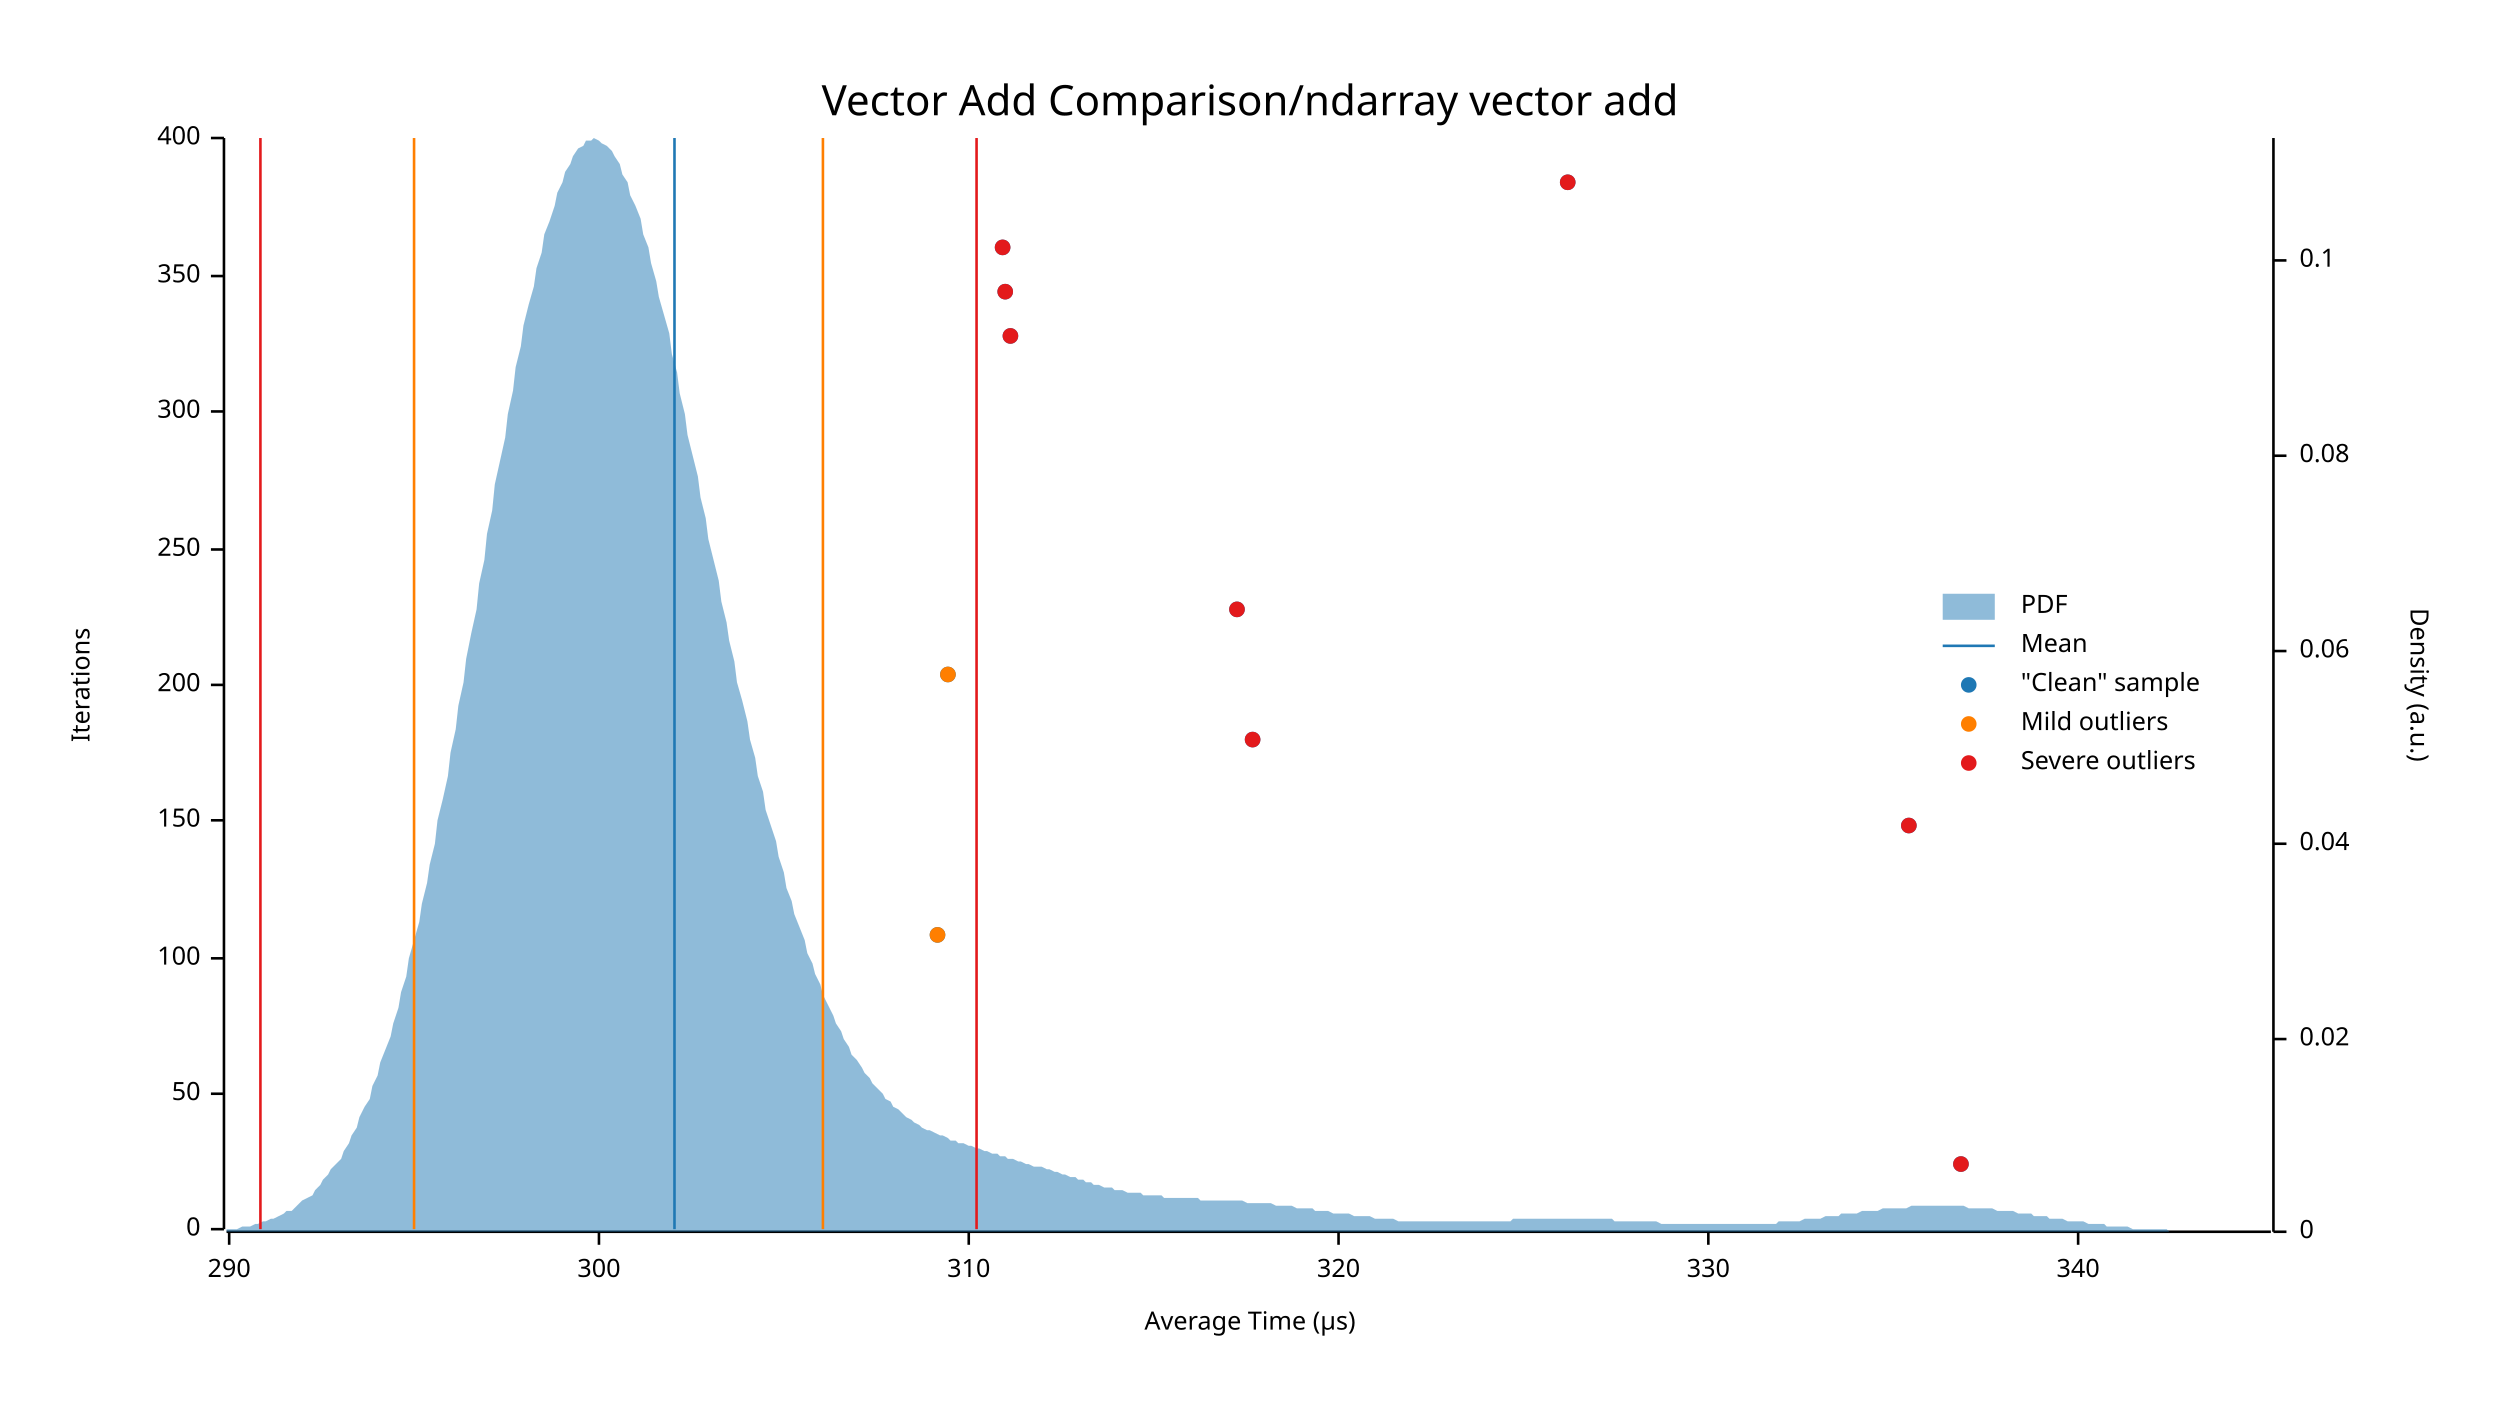
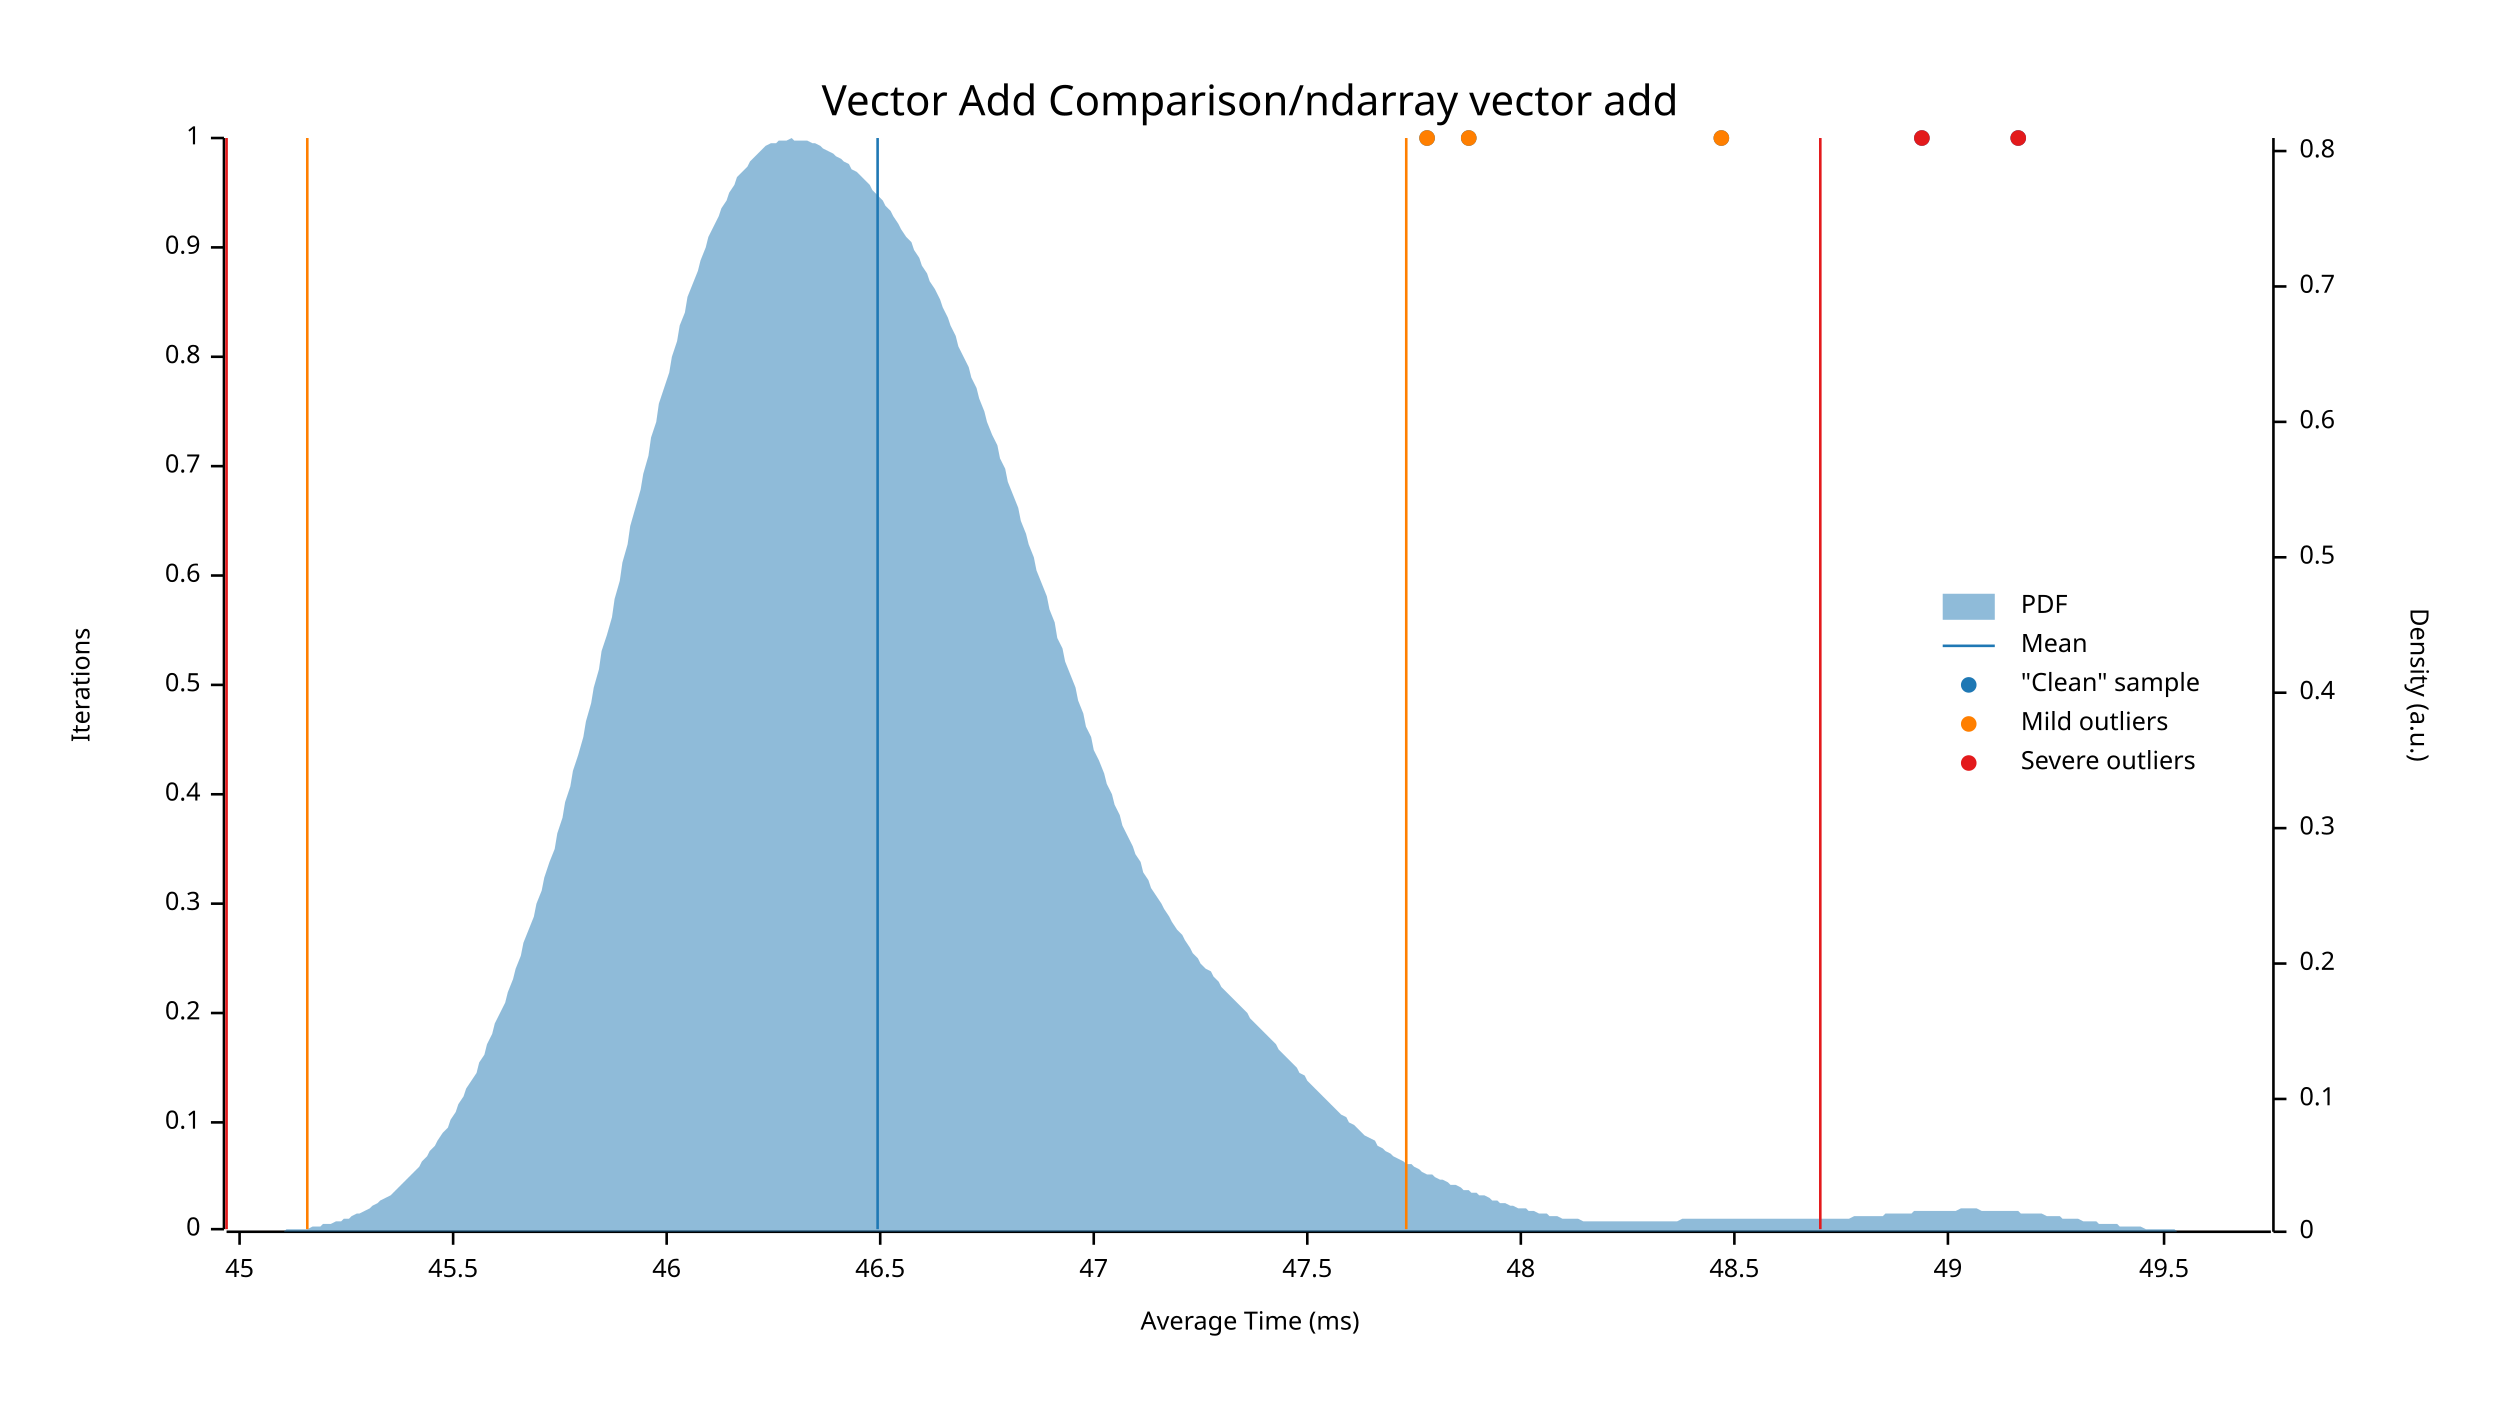
<svg xmlns="http://www.w3.org/2000/svg" width="960" height="540" viewBox="0 0 960 540">
  <text x="480" y="32" dy="0.76em" text-anchor="middle" font-family="sans-serif" font-size="16.129" opacity="1" fill="#000000">
Vector Add Comparison/ndarray vector add
</text>
  <text x="27" y="263" dy="0.76em" text-anchor="middle" font-family="sans-serif" font-size="9.677" opacity="1" fill="#000000" transform="rotate(270, 27, 263)">
Iterations
</text>
  <text x="480" y="513" dy="-0.5ex" text-anchor="middle" font-family="sans-serif" font-size="9.677" opacity="1" fill="#000000">
- Average Time (µs)
+ Average Time (ms)
</text>
  <polyline fill="none" opacity="1" stroke="#000000" stroke-width="1" points="86,53 86,472 " />
  <text x="77" y="472" dy="0.5ex" text-anchor="end" font-family="sans-serif" font-size="9.677" opacity="1" fill="#000000">
0
</text>
  <polyline fill="none" opacity="1" stroke="#000000" stroke-width="1" points="81,472 86,472 " />
-   <text x="77" y="420" dy="0.5ex" text-anchor="end" font-family="sans-serif" font-size="9.677" opacity="1" fill="#000000">
- 50
+   <text x="77" y="431" dy="0.5ex" text-anchor="end" font-family="sans-serif" font-size="9.677" opacity="1" fill="#000000">
+ 0.1
</text>
-   <polyline fill="none" opacity="1" stroke="#000000" stroke-width="1" points="81,420 86,420 " />
-   <text x="77" y="368" dy="0.5ex" text-anchor="end" font-family="sans-serif" font-size="9.677" opacity="1" fill="#000000">
- 100
+   <polyline fill="none" opacity="1" stroke="#000000" stroke-width="1" points="81,431 86,431 " />
+   <text x="77" y="389" dy="0.5ex" text-anchor="end" font-family="sans-serif" font-size="9.677" opacity="1" fill="#000000">
+ 0.2
</text>
-   <polyline fill="none" opacity="1" stroke="#000000" stroke-width="1" points="81,368 86,368 " />
-   <text x="77" y="315" dy="0.5ex" text-anchor="end" font-family="sans-serif" font-size="9.677" opacity="1" fill="#000000">
- 150
+   <polyline fill="none" opacity="1" stroke="#000000" stroke-width="1" points="81,389 86,389 " />
+   <text x="77" y="347" dy="0.5ex" text-anchor="end" font-family="sans-serif" font-size="9.677" opacity="1" fill="#000000">
+ 0.3
</text>
-   <polyline fill="none" opacity="1" stroke="#000000" stroke-width="1" points="81,315 86,315 " />
+   <polyline fill="none" opacity="1" stroke="#000000" stroke-width="1" points="81,347 86,347 " />
+   <text x="77" y="305" dy="0.5ex" text-anchor="end" font-family="sans-serif" font-size="9.677" opacity="1" fill="#000000">
+ 0.4
+ </text>
+   <polyline fill="none" opacity="1" stroke="#000000" stroke-width="1" points="81,305 86,305 " />
  <text x="77" y="263" dy="0.5ex" text-anchor="end" font-family="sans-serif" font-size="9.677" opacity="1" fill="#000000">
- 200
+ 0.5
</text>
  <polyline fill="none" opacity="1" stroke="#000000" stroke-width="1" points="81,263 86,263 " />
-   <text x="77" y="211" dy="0.5ex" text-anchor="end" font-family="sans-serif" font-size="9.677" opacity="1" fill="#000000">
- 250
+   <text x="77" y="221" dy="0.5ex" text-anchor="end" font-family="sans-serif" font-size="9.677" opacity="1" fill="#000000">
+ 0.6
</text>
-   <polyline fill="none" opacity="1" stroke="#000000" stroke-width="1" points="81,211 86,211 " />
-   <text x="77" y="158" dy="0.5ex" text-anchor="end" font-family="sans-serif" font-size="9.677" opacity="1" fill="#000000">
- 300
+   <polyline fill="none" opacity="1" stroke="#000000" stroke-width="1" points="81,221 86,221 " />
+   <text x="77" y="179" dy="0.5ex" text-anchor="end" font-family="sans-serif" font-size="9.677" opacity="1" fill="#000000">
+ 0.7
</text>
-   <polyline fill="none" opacity="1" stroke="#000000" stroke-width="1" points="81,158 86,158 " />
-   <text x="77" y="106" dy="0.5ex" text-anchor="end" font-family="sans-serif" font-size="9.677" opacity="1" fill="#000000">
- 350
+   <polyline fill="none" opacity="1" stroke="#000000" stroke-width="1" points="81,179 86,179 " />
+   <text x="77" y="137" dy="0.5ex" text-anchor="end" font-family="sans-serif" font-size="9.677" opacity="1" fill="#000000">
+ 0.8
</text>
-   <polyline fill="none" opacity="1" stroke="#000000" stroke-width="1" points="81,106 86,106 " />
+   <polyline fill="none" opacity="1" stroke="#000000" stroke-width="1" points="81,137 86,137 " />
+   <text x="77" y="95" dy="0.5ex" text-anchor="end" font-family="sans-serif" font-size="9.677" opacity="1" fill="#000000">
+ 0.9
+ </text>
+   <polyline fill="none" opacity="1" stroke="#000000" stroke-width="1" points="81,95 86,95 " />
  <text x="77" y="53" dy="0.5ex" text-anchor="end" font-family="sans-serif" font-size="9.677" opacity="1" fill="#000000">
- 400
+ 1
</text>
  <polyline fill="none" opacity="1" stroke="#000000" stroke-width="1" points="81,53 86,53 " />
  <polyline fill="none" opacity="1" stroke="#000000" stroke-width="1" points="87,473 872,473 " />
-   <text x="88" y="483" dy="0.76em" text-anchor="middle" font-family="sans-serif" font-size="9.677" opacity="1" fill="#000000">
- 290
+   <text x="92" y="483" dy="0.76em" text-anchor="middle" font-family="sans-serif" font-size="9.677" opacity="1" fill="#000000">
+ 45
</text>
-   <polyline fill="none" opacity="1" stroke="#000000" stroke-width="1" points="88,473 88,478 " />
-   <text x="230" y="483" dy="0.76em" text-anchor="middle" font-family="sans-serif" font-size="9.677" opacity="1" fill="#000000">
- 300
+   <polyline fill="none" opacity="1" stroke="#000000" stroke-width="1" points="92,473 92,478 " />
+   <text x="174" y="483" dy="0.76em" text-anchor="middle" font-family="sans-serif" font-size="9.677" opacity="1" fill="#000000">
+ 45.5
</text>
-   <polyline fill="none" opacity="1" stroke="#000000" stroke-width="1" points="230,473 230,478 " />
-   <text x="372" y="483" dy="0.76em" text-anchor="middle" font-family="sans-serif" font-size="9.677" opacity="1" fill="#000000">
- 310
+   <polyline fill="none" opacity="1" stroke="#000000" stroke-width="1" points="174,473 174,478 " />
+   <text x="256" y="483" dy="0.76em" text-anchor="middle" font-family="sans-serif" font-size="9.677" opacity="1" fill="#000000">
+ 46
</text>
-   <polyline fill="none" opacity="1" stroke="#000000" stroke-width="1" points="372,473 372,478 " />
-   <text x="514" y="483" dy="0.76em" text-anchor="middle" font-family="sans-serif" font-size="9.677" opacity="1" fill="#000000">
- 320
+   <polyline fill="none" opacity="1" stroke="#000000" stroke-width="1" points="256,473 256,478 " />
+   <text x="338" y="483" dy="0.76em" text-anchor="middle" font-family="sans-serif" font-size="9.677" opacity="1" fill="#000000">
+ 46.5
</text>
-   <polyline fill="none" opacity="1" stroke="#000000" stroke-width="1" points="514,473 514,478 " />
-   <text x="656" y="483" dy="0.76em" text-anchor="middle" font-family="sans-serif" font-size="9.677" opacity="1" fill="#000000">
- 330
+   <polyline fill="none" opacity="1" stroke="#000000" stroke-width="1" points="338,473 338,478 " />
+   <text x="420" y="483" dy="0.76em" text-anchor="middle" font-family="sans-serif" font-size="9.677" opacity="1" fill="#000000">
+ 47
</text>
-   <polyline fill="none" opacity="1" stroke="#000000" stroke-width="1" points="656,473 656,478 " />
-   <text x="798" y="483" dy="0.76em" text-anchor="middle" font-family="sans-serif" font-size="9.677" opacity="1" fill="#000000">
- 340
+   <polyline fill="none" opacity="1" stroke="#000000" stroke-width="1" points="420,473 420,478 " />
+   <text x="502" y="483" dy="0.76em" text-anchor="middle" font-family="sans-serif" font-size="9.677" opacity="1" fill="#000000">
+ 47.5
</text>
-   <polyline fill="none" opacity="1" stroke="#000000" stroke-width="1" points="798,473 798,478 " />
+   <polyline fill="none" opacity="1" stroke="#000000" stroke-width="1" points="502,473 502,478 " />
+   <text x="584" y="483" dy="0.76em" text-anchor="middle" font-family="sans-serif" font-size="9.677" opacity="1" fill="#000000">
+ 48
+ </text>
+   <polyline fill="none" opacity="1" stroke="#000000" stroke-width="1" points="584,473 584,478 " />
+   <text x="666" y="483" dy="0.76em" text-anchor="middle" font-family="sans-serif" font-size="9.677" opacity="1" fill="#000000">
+ 48.5
+ </text>
+   <polyline fill="none" opacity="1" stroke="#000000" stroke-width="1" points="666,473 666,478 " />
+   <text x="748" y="483" dy="0.76em" text-anchor="middle" font-family="sans-serif" font-size="9.677" opacity="1" fill="#000000">
+ 49
+ </text>
+   <polyline fill="none" opacity="1" stroke="#000000" stroke-width="1" points="748,473 748,478 " />
+   <text x="831" y="483" dy="0.76em" text-anchor="middle" font-family="sans-serif" font-size="9.677" opacity="1" fill="#000000">
+ 49.5
+ </text>
+   <polyline fill="none" opacity="1" stroke="#000000" stroke-width="1" points="831,473 831,478 " />
  <text x="933" y="263" dy="0.76em" text-anchor="middle" font-family="sans-serif" font-size="9.677" opacity="1" fill="#000000" transform="rotate(90, 933, 263)">
Density (a.u.)
</text>
  <polyline fill="none" opacity="1" stroke="#000000" stroke-width="1" points="873,53 873,473 " />
  <text x="883" y="473" dy="0.5ex" text-anchor="start" font-family="sans-serif" font-size="9.677" opacity="1" fill="#000000">
0
</text>
  <polyline fill="none" opacity="1" stroke="#000000" stroke-width="1" points="873,473 878,473 " />
-   <text x="883" y="399" dy="0.5ex" text-anchor="start" font-family="sans-serif" font-size="9.677" opacity="1" fill="#000000">
- 0.02
- </text>
-   <polyline fill="none" opacity="1" stroke="#000000" stroke-width="1" points="873,399 878,399 " />
-   <text x="883" y="324" dy="0.5ex" text-anchor="start" font-family="sans-serif" font-size="9.677" opacity="1" fill="#000000">
- 0.04
- </text>
-   <polyline fill="none" opacity="1" stroke="#000000" stroke-width="1" points="873,324 878,324 " />
-   <text x="883" y="250" dy="0.5ex" text-anchor="start" font-family="sans-serif" font-size="9.677" opacity="1" fill="#000000">
- 0.06
- </text>
-   <polyline fill="none" opacity="1" stroke="#000000" stroke-width="1" points="873,250 878,250 " />
-   <text x="883" y="175" dy="0.5ex" text-anchor="start" font-family="sans-serif" font-size="9.677" opacity="1" fill="#000000">
- 0.08
- </text>
-   <polyline fill="none" opacity="1" stroke="#000000" stroke-width="1" points="873,175 878,175 " />
-   <text x="883" y="100" dy="0.5ex" text-anchor="start" font-family="sans-serif" font-size="9.677" opacity="1" fill="#000000">
+   <text x="883" y="422" dy="0.5ex" text-anchor="start" font-family="sans-serif" font-size="9.677" opacity="1" fill="#000000">
0.1
</text>
-   <polyline fill="none" opacity="1" stroke="#000000" stroke-width="1" points="873,100 878,100 " />
-   <polygon opacity="0.5" fill="#1F78B4" points="87,472 88,472 90,472 91,472 93,471 94,471 96,471 98,470 99,470 101,469 102,469 104,468 105,468 107,467 109,466 110,465 112,465 113,464 115,462 116,461 118,460 120,459 121,457 123,455 124,453 126,451 127,449 129,447 131,445 132,442 134,439 135,436 137,433 138,429 140,425 142,422 143,417 145,413 146,408 148,403 150,398 151,393 153,387 154,381 156,375 157,368 159,361 161,354 162,347 164,339 165,332 167,324 168,315 170,307 172,298 173,289 175,280 176,271 178,262 179,253 181,243 183,234 184,224 186,215 187,205 189,196 190,186 192,177 194,168 195,159 197,150 198,141 200,133 201,125 203,117 205,110 206,103 208,97 209,90 211,85 213,79 214,74 216,70 217,66 219,63 220,60 222,57 224,56 225,54 227,54 228,53 230,54 231,55 233,56 235,58 236,60 238,63 239,67 241,70 242,75 244,79 246,84 247,90 249,95 250,101 252,108 253,114 255,121 257,128 258,136 260,143 261,151 263,159 264,167 266,175 268,183 269,191 271,199 272,207 274,215 276,223 277,231 279,239 280,246 282,254 283,262 285,269 287,277 288,284 290,291 291,298 293,304 294,311 296,317 298,323 299,329 301,335 302,341 304,346 305,351 307,356 309,361 310,366 312,370 313,374 315,378 316,382 318,386 320,390 321,393 323,396 324,399 326,402 327,405 329,407 331,410 332,412 334,414 335,416 337,418 339,420 340,422 342,423 343,425 345,426 346,427 348,429 350,430 351,431 353,432 354,433 356,434 357,434 359,435 361,436 362,436 364,437 365,438 367,438 368,439 370,439 372,440 373,440 375,441 376,441 378,442 379,442 381,443 383,443 384,444 386,444 387,445 389,445 391,446 392,446 394,447 395,447 397,448 398,448 400,448 402,449 403,449 405,450 406,450 408,451 409,451 411,452 413,452 414,453 416,453 417,454 419,454 420,455 422,455 424,456 425,456 427,456 428,457 430,457 431,457 433,458 435,458 436,458 438,458 439,459 441,459 442,459 444,459 446,459 447,460 449,460 450,460 452,460 454,460 455,460 457,460 458,460 460,460 461,461 463,461 465,461 466,461 468,461 469,461 471,461 472,461 474,461 476,461 477,461 479,462 480,462 482,462 483,462 485,462 487,462 488,462 490,463 491,463 493,463 494,463 496,463 498,464 499,464 501,464 502,464 504,464 505,465 507,465 509,465 510,465 512,466 513,466 515,466 517,466 518,466 520,467 521,467 523,467 524,467 526,467 528,468 529,468 531,468 532,468 534,468 535,468 537,469 539,469 540,469 542,469 543,469 545,469 546,469 548,469 550,469 551,469 553,469 554,469 556,469 557,469 559,469 561,469 562,469 564,469 565,469 567,469 568,469 570,469 572,469 573,469 575,469 576,469 578,469 580,469 581,468 583,468 584,468 586,468 587,468 589,468 591,468 592,468 594,468 595,468 597,468 598,468 600,468 602,468 603,468 605,468 606,468 608,468 609,468 611,468 613,468 614,468 616,468 617,468 619,468 620,469 622,469 624,469 625,469 627,469 628,469 630,469 632,469 633,469 635,469 636,469 638,470 639,470 641,470 643,470 644,470 646,470 647,470 649,470 650,470 652,470 654,470 655,470 657,470 658,470 660,470 661,470 663,470 665,470 666,470 668,470 669,470 671,470 672,470 674,470 676,470 677,470 679,470 680,470 682,470 683,469 685,469 687,469 688,469 690,469 691,469 693,468 695,468 696,468 698,468 699,468 701,467 702,467 704,467 706,467 707,466 709,466 710,466 712,466 713,466 715,465 717,465 718,465 720,465 721,465 723,464 724,464 726,464 728,464 729,464 731,464 732,464 734,463 735,463 737,463 739,463 740,463 742,463 743,463 745,463 746,463 748,463 750,463 751,463 753,463 754,463 756,464 758,464 759,464 761,464 762,464 764,464 765,464 767,465 769,465 770,465 772,465 773,465 775,466 776,466 778,466 780,466 781,467 783,467 784,467 786,467 787,468 789,468 791,468 792,468 794,469 795,469 797,469 798,469 800,469 802,470 803,470 805,470 806,470 808,470 809,471 811,471 813,471 814,471 816,471 817,471 819,472 821,472 822,472 824,472 825,472 827,472 828,472 830,472 832,472 833,473 835,473 836,473 838,473 839,473 841,473 843,473 844,473 846,473 847,473 849,473 850,473 852,473 854,473 855,473 857,473 858,473 860,473 861,473 863,473 865,473 866,473 868,473 869,473 871,473 873,473 873,473 87,473 " />
-   <polyline fill="none" opacity="1" stroke="#1F78B4" stroke-width="1" points="259,472 259,53 " />
-   <polyline fill="none" opacity="1" stroke="#FF7F00" stroke-width="1" points="159,472 159,53 " />
-   <polyline fill="none" opacity="1" stroke="#FF7F00" stroke-width="1" points="316,472 316,53 " />
-   <polyline fill="none" opacity="1" stroke="#E31A1C" stroke-width="1" points="100,472 100,53 " />
-   <polyline fill="none" opacity="1" stroke="#E31A1C" stroke-width="1" points="375,472 375,53 " />
-   <circle cx="753" cy="447" r="3" opacity="1" fill="#1F78B4" stroke="none" stroke-width="1" />
-   <circle cx="360" cy="359" r="3" opacity="1" fill="#1F78B4" stroke="none" stroke-width="1" />
-   <circle cx="733" cy="317" r="3" opacity="1" fill="#1F78B4" stroke="none" stroke-width="1" />
-   <circle cx="481" cy="284" r="3" opacity="1" fill="#1F78B4" stroke="none" stroke-width="1" />
-   <circle cx="364" cy="259" r="3" opacity="1" fill="#1F78B4" stroke="none" stroke-width="1" />
-   <circle cx="475" cy="234" r="3" opacity="1" fill="#1F78B4" stroke="none" stroke-width="1" />
-   <circle cx="388" cy="129" r="3" opacity="1" fill="#1F78B4" stroke="none" stroke-width="1" />
-   <circle cx="386" cy="112" r="3" opacity="1" fill="#1F78B4" stroke="none" stroke-width="1" />
-   <circle cx="385" cy="95" r="3" opacity="1" fill="#1F78B4" stroke="none" stroke-width="1" />
-   <circle cx="602" cy="70" r="3" opacity="1" fill="#1F78B4" stroke="none" stroke-width="1" />
-   <circle cx="360" cy="359" r="3" opacity="1" fill="#FF7F00" stroke="none" stroke-width="1" />
-   <circle cx="364" cy="259" r="3" opacity="1" fill="#FF7F00" stroke="none" stroke-width="1" />
-   <circle cx="753" cy="447" r="3" opacity="1" fill="#E31A1C" stroke="none" stroke-width="1" />
-   <circle cx="733" cy="317" r="3" opacity="1" fill="#E31A1C" stroke="none" stroke-width="1" />
-   <circle cx="481" cy="284" r="3" opacity="1" fill="#E31A1C" stroke="none" stroke-width="1" />
-   <circle cx="475" cy="234" r="3" opacity="1" fill="#E31A1C" stroke="none" stroke-width="1" />
-   <circle cx="388" cy="129" r="3" opacity="1" fill="#E31A1C" stroke="none" stroke-width="1" />
-   <circle cx="386" cy="112" r="3" opacity="1" fill="#E31A1C" stroke="none" stroke-width="1" />
-   <circle cx="385" cy="95" r="3" opacity="1" fill="#E31A1C" stroke="none" stroke-width="1" />
-   <circle cx="602" cy="70" r="3" opacity="1" fill="#E31A1C" stroke="none" stroke-width="1" />
+   <polyline fill="none" opacity="1" stroke="#000000" stroke-width="1" points="873,422 878,422 " />
+   <text x="883" y="370" dy="0.5ex" text-anchor="start" font-family="sans-serif" font-size="9.677" opacity="1" fill="#000000">
+ 0.2
+ </text>
+   <polyline fill="none" opacity="1" stroke="#000000" stroke-width="1" points="873,370 878,370 " />
+   <text x="883" y="318" dy="0.5ex" text-anchor="start" font-family="sans-serif" font-size="9.677" opacity="1" fill="#000000">
+ 0.3
+ </text>
+   <polyline fill="none" opacity="1" stroke="#000000" stroke-width="1" points="873,318 878,318 " />
+   <text x="883" y="266" dy="0.5ex" text-anchor="start" font-family="sans-serif" font-size="9.677" opacity="1" fill="#000000">
+ 0.4
+ </text>
+   <polyline fill="none" opacity="1" stroke="#000000" stroke-width="1" points="873,266 878,266 " />
+   <text x="883" y="214" dy="0.5ex" text-anchor="start" font-family="sans-serif" font-size="9.677" opacity="1" fill="#000000">
+ 0.5
+ </text>
+   <polyline fill="none" opacity="1" stroke="#000000" stroke-width="1" points="873,214 878,214 " />
+   <text x="883" y="162" dy="0.5ex" text-anchor="start" font-family="sans-serif" font-size="9.677" opacity="1" fill="#000000">
+ 0.6
+ </text>
+   <polyline fill="none" opacity="1" stroke="#000000" stroke-width="1" points="873,162 878,162 " />
+   <text x="883" y="110" dy="0.5ex" text-anchor="start" font-family="sans-serif" font-size="9.677" opacity="1" fill="#000000">
+ 0.7
+ </text>
+   <polyline fill="none" opacity="1" stroke="#000000" stroke-width="1" points="873,110 878,110 " />
+   <text x="883" y="58" dy="0.5ex" text-anchor="start" font-family="sans-serif" font-size="9.677" opacity="1" fill="#000000">
+ 0.8
+ </text>
+   <polyline fill="none" opacity="1" stroke="#000000" stroke-width="1" points="873,58 878,58 " />
+   <polygon opacity="0.5" fill="#1F78B4" points="87,473 88,473 90,473 91,473 93,473 94,473 96,473 98,473 99,473 101,473 102,473 104,473 105,473 107,473 109,473 110,472 112,472 113,472 115,472 116,472 118,472 120,471 121,471 123,471 124,470 126,470 127,470 129,469 131,469 132,468 134,468 135,467 137,466 138,466 140,465 142,464 143,463 145,462 146,461 148,460 150,459 151,458 153,456 154,455 156,453 157,452 159,450 161,448 162,446 164,444 165,442 167,440 168,438 170,435 172,433 173,430 175,427 176,424 178,421 179,418 181,415 183,412 184,408 186,405 187,401 189,397 190,393 192,389 194,385 195,381 197,376 198,372 200,367 201,362 203,357 205,352 206,347 208,342 209,337 211,331 213,326 214,320 216,314 217,308 219,302 220,296 222,290 224,283 225,277 227,270 228,264 230,257 231,250 233,244 235,237 236,230 238,223 239,216 241,209 242,202 244,195 246,188 247,182 249,175 250,168 252,162 253,155 255,149 257,143 258,137 260,131 261,125 263,120 264,114 266,109 268,104 269,100 271,95 272,91 274,87 276,83 277,80 279,77 280,74 282,71 283,68 285,66 287,64 288,62 290,60 291,59 293,57 294,56 296,55 298,55 299,54 301,54 302,54 304,53 305,54 307,54 309,54 310,54 312,55 313,55 315,56 316,57 318,58 320,59 321,60 323,61 324,62 326,63 327,65 329,66 331,68 332,69 334,71 335,73 337,75 339,77 340,79 342,81 343,83 345,86 346,88 348,91 350,93 351,96 353,99 354,102 356,105 357,108 359,111 361,115 362,118 364,122 365,125 367,129 368,133 370,137 372,141 373,145 375,149 376,153 378,158 379,162 381,167 383,171 384,176 386,180 387,185 389,190 391,195 392,200 394,205 395,209 397,214 398,219 400,224 402,229 403,234 405,239 406,245 408,249 409,254 411,259 413,264 414,269 416,274 417,279 419,283 420,288 422,292 424,297 425,301 427,305 428,309 430,313 431,317 433,321 435,325 436,328 438,331 439,335 441,338 442,341 444,344 446,347 447,349 449,352 450,354 452,357 454,359 455,361 457,364 458,366 460,368 461,370 463,372 465,373 466,375 468,377 469,379 471,381 472,382 474,384 476,386 477,387 479,389 480,391 482,393 483,394 485,396 487,398 488,399 490,401 491,403 493,405 494,406 496,408 498,410 499,412 501,413 502,415 504,417 505,418 507,420 509,422 510,423 512,425 513,426 515,428 517,429 518,431 520,432 521,433 523,435 524,436 526,437 528,438 529,440 531,441 532,442 534,443 535,444 537,445 539,446 540,447 542,447 543,448 545,449 546,450 548,451 550,451 551,452 553,453 554,453 556,454 557,455 559,455 561,456 562,457 564,457 565,458 567,458 568,459 570,459 572,460 573,461 575,461 576,462 578,462 580,463 581,463 583,464 584,464 586,464 587,465 589,465 591,466 592,466 594,466 595,467 597,467 598,467 600,468 602,468 603,468 605,468 606,468 608,469 609,469 611,469 613,469 614,469 616,469 617,469 619,469 620,469 622,469 624,469 625,469 627,469 628,469 630,469 632,469 633,469 635,469 636,469 638,469 639,469 641,469 643,469 644,469 646,468 647,468 649,468 650,468 652,468 654,468 655,468 657,468 658,468 660,468 661,468 663,468 665,468 666,468 668,468 669,468 671,468 672,468 674,468 676,468 677,468 679,468 680,468 682,468 683,468 685,468 687,468 688,468 690,468 691,468 693,468 695,468 696,468 698,468 699,468 701,468 702,468 704,468 706,468 707,468 709,468 710,468 712,467 713,467 715,467 717,467 718,467 720,467 721,467 723,467 724,466 726,466 728,466 729,466 731,466 732,466 734,466 735,465 737,465 739,465 740,465 742,465 743,465 745,465 746,465 748,465 750,465 751,465 753,464 754,464 756,464 758,464 759,464 761,465 762,465 764,465 765,465 767,465 769,465 770,465 772,465 773,465 775,465 776,466 778,466 780,466 781,466 783,466 784,466 786,467 787,467 789,467 791,467 792,468 794,468 795,468 797,468 798,468 800,469 802,469 803,469 805,469 806,470 808,470 809,470 811,470 813,470 814,471 816,471 817,471 819,471 821,471 822,471 824,472 825,472 827,472 828,472 830,472 832,472 833,472 835,472 836,473 838,473 839,473 841,473 843,473 844,473 846,473 847,473 849,473 850,473 852,473 854,473 855,473 857,473 858,473 860,473 861,473 863,473 865,473 866,473 868,473 869,473 871,473 873,473 873,473 87,473 " />
+   <polyline fill="none" opacity="1" stroke="#1F78B4" stroke-width="1" points="337,472 337,53 " />
+   <polyline fill="none" opacity="1" stroke="#FF7F00" stroke-width="1" points="118,472 118,53 " />
+   <polyline fill="none" opacity="1" stroke="#FF7F00" stroke-width="1" points="540,472 540,53 " />
+   <polyline fill="none" opacity="1" stroke="#E31A1C" stroke-width="1" points="87,472 87,53 " />
+   <polyline fill="none" opacity="1" stroke="#E31A1C" stroke-width="1" points="699,472 699,53 " />
+   <circle cx="548" cy="53" r="3" opacity="1" fill="#1F78B4" stroke="none" stroke-width="1" />
+   <circle cx="661" cy="53" r="3" opacity="1" fill="#1F78B4" stroke="none" stroke-width="1" />
+   <circle cx="564" cy="53" r="3" opacity="1" fill="#1F78B4" stroke="none" stroke-width="1" />
+   <circle cx="738" cy="53" r="3" opacity="1" fill="#1F78B4" stroke="none" stroke-width="1" />
+   <circle cx="775" cy="53" r="3" opacity="1" fill="#1F78B4" stroke="none" stroke-width="1" />
+   <circle cx="548" cy="53" r="3" opacity="1" fill="#FF7F00" stroke="none" stroke-width="1" />
+   <circle cx="661" cy="53" r="3" opacity="1" fill="#FF7F00" stroke="none" stroke-width="1" />
+   <circle cx="564" cy="53" r="3" opacity="1" fill="#FF7F00" stroke="none" stroke-width="1" />
+   <circle cx="738" cy="53" r="3" opacity="1" fill="#E31A1C" stroke="none" stroke-width="1" />
+   <circle cx="775" cy="53" r="3" opacity="1" fill="#E31A1C" stroke="none" stroke-width="1" />
  <text x="776" y="228" dy="0.76em" text-anchor="start" font-family="sans-serif" font-size="9.677" opacity="1" fill="#000000">
PDF
</text>
  <text x="776" y="243" dy="0.76em" text-anchor="start" font-family="sans-serif" font-size="9.677" opacity="1" fill="#000000">
Mean
</text>
  <text x="776" y="258" dy="0.76em" text-anchor="start" font-family="sans-serif" font-size="9.677" opacity="1" fill="#000000">
"Clean" sample
</text>
  <text x="776" y="273" dy="0.76em" text-anchor="start" font-family="sans-serif" font-size="9.677" opacity="1" fill="#000000">
Mild outliers
</text>
  <text x="776" y="288" dy="0.76em" text-anchor="start" font-family="sans-serif" font-size="9.677" opacity="1" fill="#000000">
Severe outliers
</text>
  <rect x="746" y="228" width="20" height="10" opacity="0.5" fill="#1F78B4" stroke="none" />
  <polyline fill="none" opacity="1" stroke="#1F78B4" stroke-width="1" points="746,248 766,248 " />
  <circle cx="756" cy="263" r="3" opacity="1" fill="#1F78B4" stroke="none" stroke-width="1" />
  <circle cx="756" cy="278" r="3" opacity="1" fill="#FF7F00" stroke="none" stroke-width="1" />
  <circle cx="756" cy="293" r="3" opacity="1" fill="#E31A1C" stroke="none" stroke-width="1" />
</svg>
